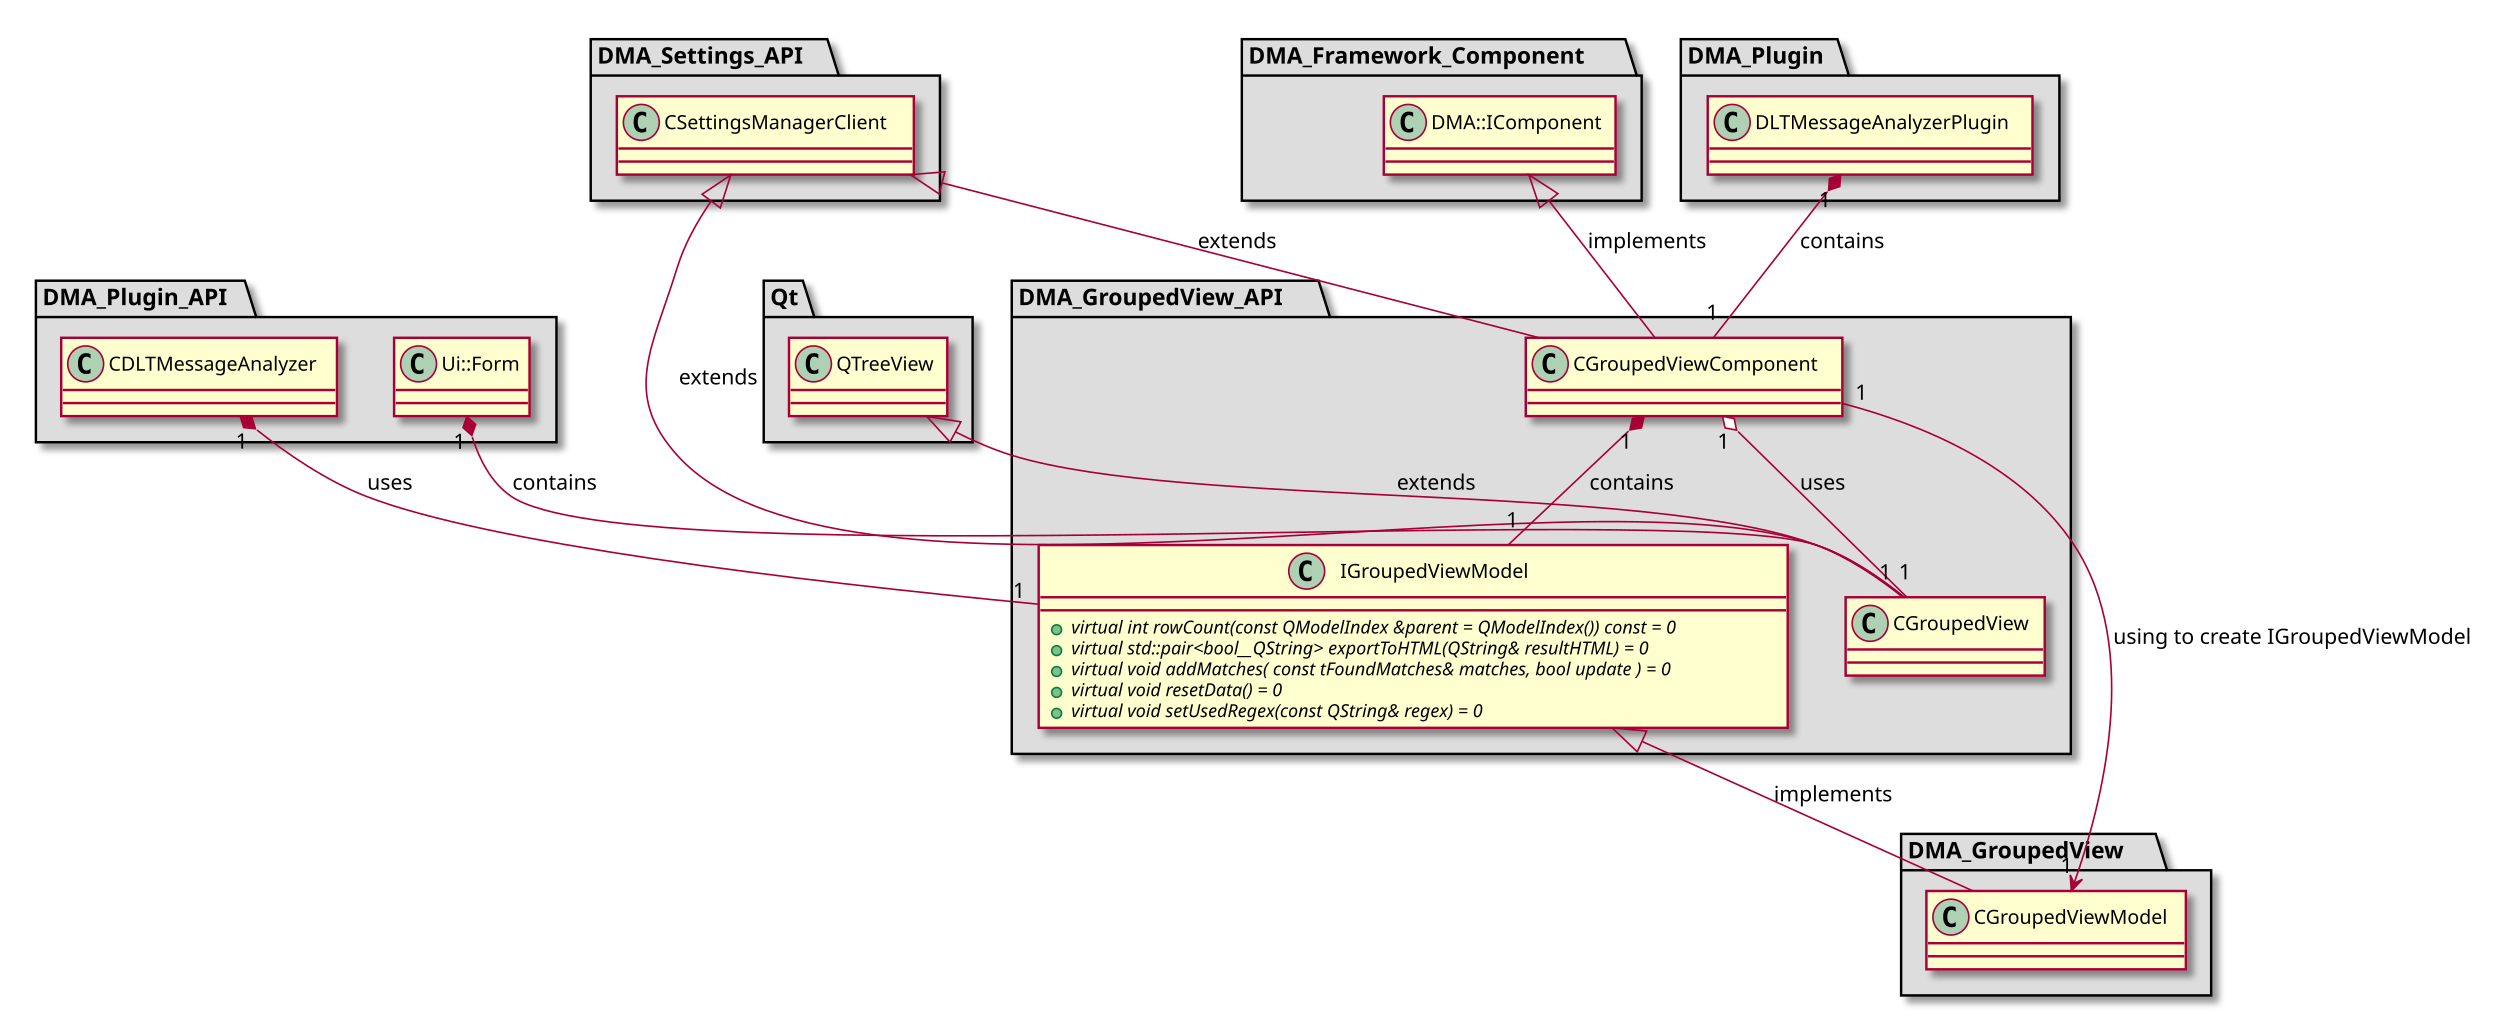
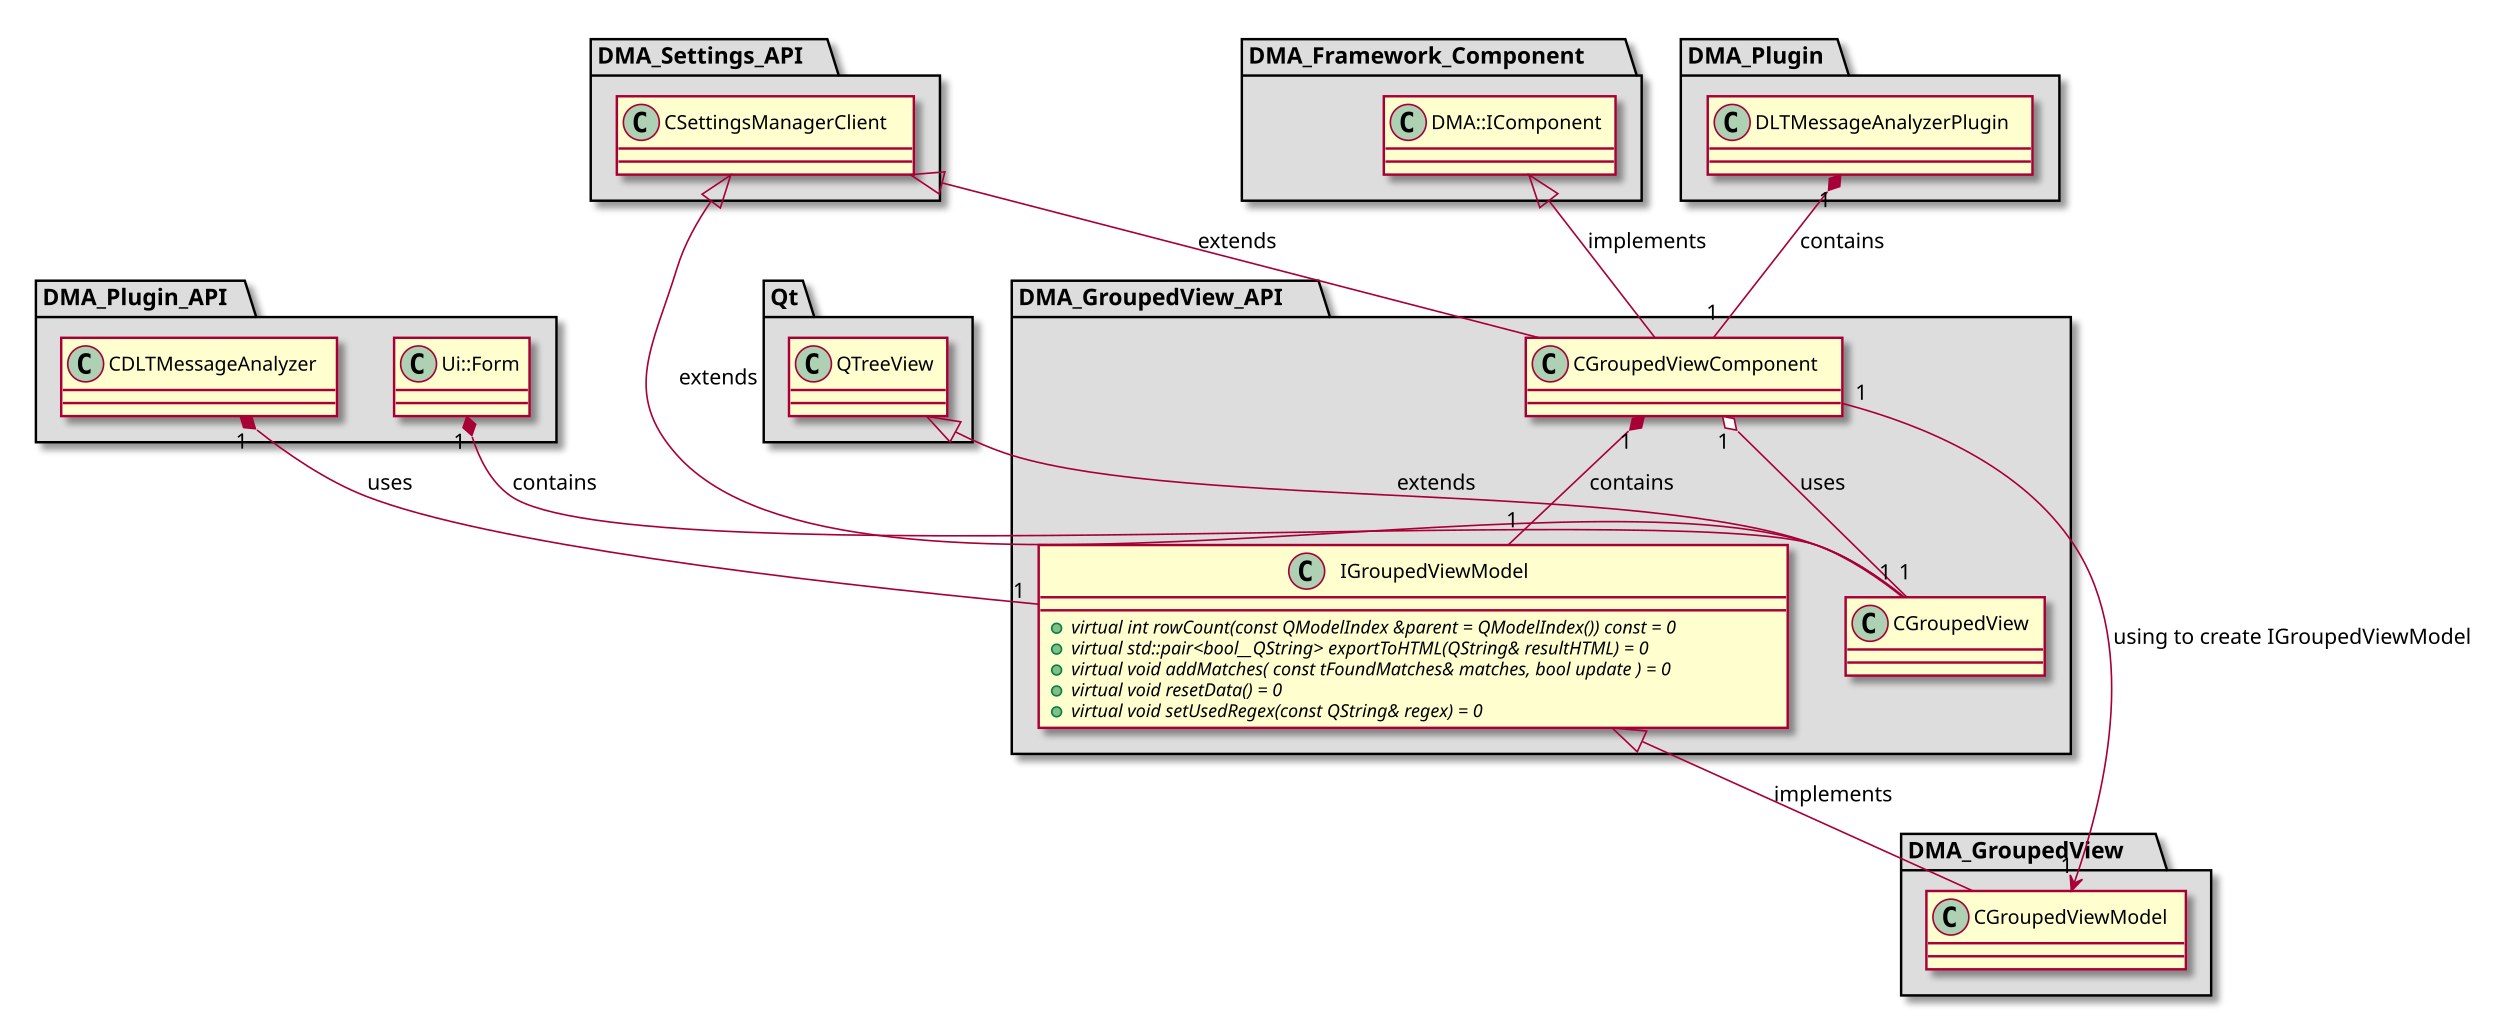
<svg xmlns="http://www.w3.org/2000/svg" contentScriptType="application/ecmascript" contentStyleType="text/css" height="622px" preserveAspectRatio="none" style="width:1532px;height:622px;background:#FEFEFE;" version="1.1" viewBox="0 0 1532 622" width="1532px" zoomAndPan="magnify">
  <defs>
    <filter height="300%" id="f18ni8fmsiqzhe" width="300%" x="-1" y="-1">
      <feGaussianBlur result="blurOut" stdDeviation="2.0" />
      <feColorMatrix in="blurOut" result="blurOut2" type="matrix" values="0 0 0 0 0 0 0 0 0 0 0 0 0 0 0 0 0 0 .4 0" />
      <feOffset dx="4.0" dy="4.0" in="blurOut2" result="blurOut3" />
      <feBlend in="SourceGraphic" in2="blurOut3" mode="normal" />
    </filter>
  </defs>
  <g>
    <polygon fill="#DDDDDD" filter="url(#f18ni8fmsiqzhe)" points="761,24,996,24,1003,46.297,1006,46.297,1006,123,761,123,761,24" style="stroke: #000000; stroke-width: 1.5;" />
    <line style="stroke: #000000; stroke-width: 1.5;" x1="761" x2="1003" y1="46.297" y2="46.297" />
    <text fill="#000000" font-family="sans-serif" font-size="14" font-weight="bold" lengthAdjust="spacingAndGlyphs" textLength="229" x="765" y="38.995">DMA_Framework_Component</text>
    <polygon fill="#DDDDDD" filter="url(#f18ni8fmsiqzhe)" points="1165,511,1321,511,1328,533.297,1355,533.297,1355,610,1165,610,1165,511" style="stroke: #000000; stroke-width: 1.5;" />
    <line style="stroke: #000000; stroke-width: 1.5;" x1="1165" x2="1328" y1="533.297" y2="533.297" />
    <text fill="#000000" font-family="sans-serif" font-size="14" font-weight="bold" lengthAdjust="spacingAndGlyphs" textLength="150" x="1169" y="525.995">DMA_GroupedView</text>
    <polygon fill="#DDDDDD" filter="url(#f18ni8fmsiqzhe)" points="620,172,808,172,815,194.297,1269,194.297,1269,462,620,462,620,172" style="stroke: #000000; stroke-width: 1.5;" />
    <line style="stroke: #000000; stroke-width: 1.5;" x1="620" x2="815" y1="194.297" y2="194.297" />
    <text fill="#000000" font-family="sans-serif" font-size="14" font-weight="bold" lengthAdjust="spacingAndGlyphs" textLength="182" x="624" y="186.995">DMA_GroupedView_API</text>
    <polygon fill="#DDDDDD" filter="url(#f18ni8fmsiqzhe)" points="1030,24,1126,24,1133,46.297,1262,46.297,1262,123,1030,123,1030,24" style="stroke: #000000; stroke-width: 1.5;" />
    <line style="stroke: #000000; stroke-width: 1.5;" x1="1030" x2="1133" y1="46.297" y2="46.297" />
    <text fill="#000000" font-family="sans-serif" font-size="14" font-weight="bold" lengthAdjust="spacingAndGlyphs" textLength="90" x="1034" y="38.995">DMA_Plugin</text>
    <polygon fill="#DDDDDD" filter="url(#f18ni8fmsiqzhe)" points="22,172,150,172,157,194.297,341,194.297,341,271,22,271,22,172" style="stroke: #000000; stroke-width: 1.5;" />
    <line style="stroke: #000000; stroke-width: 1.5;" x1="22" x2="157" y1="194.297" y2="194.297" />
    <text fill="#000000" font-family="sans-serif" font-size="14" font-weight="bold" lengthAdjust="spacingAndGlyphs" textLength="122" x="26" y="186.995">DMA_Plugin_API</text>
    <polygon fill="#DDDDDD" filter="url(#f18ni8fmsiqzhe)" points="362,24,507,24,514,46.297,576,46.297,576,123,362,123,362,24" style="stroke: #000000; stroke-width: 1.5;" />
    <line style="stroke: #000000; stroke-width: 1.5;" x1="362" x2="514" y1="46.297" y2="46.297" />
    <text fill="#000000" font-family="sans-serif" font-size="14" font-weight="bold" lengthAdjust="spacingAndGlyphs" textLength="139" x="366" y="38.995">DMA_Settings_API</text>
    <polygon fill="#DDDDDD" filter="url(#f18ni8fmsiqzhe)" points="468,172,492,172,499,194.297,596,194.297,596,271,468,271,468,172" style="stroke: #000000; stroke-width: 1.5;" />
    <line style="stroke: #000000; stroke-width: 1.5;" x1="468" x2="499" y1="194.297" y2="194.297" />
    <text fill="#000000" font-family="sans-serif" font-size="14" font-weight="bold" lengthAdjust="spacingAndGlyphs" textLength="18" x="472" y="186.995">Qt</text>
    <rect fill="#FEFECE" filter="url(#f18ni8fmsiqzhe)" height="48" id="DMA::IComponent" style="stroke: #A80036; stroke-width: 1.5;" width="142" x="848" y="59" />
    <ellipse cx="863" cy="75" fill="#ADD1B2" rx="11" ry="11" style="stroke: #A80036; stroke-width: 1.0;" />
    <path d="M865.969,80.641 Q865.391,80.938 864.75,81.078 Q864.109,81.234 863.406,81.234 Q860.906,81.234 859.578,79.594 Q858.266,77.938 858.266,74.812 Q858.266,71.688 859.578,70.031 Q860.906,68.375 863.406,68.375 Q864.109,68.375 864.75,68.531 Q865.406,68.688 865.969,68.984 L865.969,71.703 Q865.344,71.125 864.75,70.859 Q864.156,70.578 863.531,70.578 Q862.188,70.578 861.5,71.656 Q860.812,72.719 860.812,74.812 Q860.812,76.906 861.5,77.984 Q862.188,79.047 863.531,79.047 Q864.156,79.047 864.75,78.781 Q865.344,78.5 865.969,77.922 L865.969,80.641 Z " />
    <text fill="#000000" font-family="sans-serif" font-size="12" lengthAdjust="spacingAndGlyphs" textLength="110" x="877" y="79.154">DMA::IComponent</text>
    <line style="stroke: #A80036; stroke-width: 1.5;" x1="849" x2="989" y1="91" y2="91" />
    <line style="stroke: #A80036; stroke-width: 1.5;" x1="849" x2="989" y1="99" y2="99" />
    <rect fill="#FEFECE" filter="url(#f18ni8fmsiqzhe)" height="48" id="CGroupedViewModel" style="stroke: #A80036; stroke-width: 1.5;" width="159" x="1180.5" y="546" />
    <ellipse cx="1195.5" cy="562" fill="#ADD1B2" rx="11" ry="11" style="stroke: #A80036; stroke-width: 1.0;" />
    <path d="M1198.469,567.641 Q1197.891,567.938 1197.25,568.078 Q1196.609,568.234 1195.906,568.234 Q1193.406,568.234 1192.078,566.594 Q1190.766,564.938 1190.766,561.812 Q1190.766,558.688 1192.078,557.031 Q1193.406,555.375 1195.906,555.375 Q1196.609,555.375 1197.25,555.531 Q1197.906,555.688 1198.469,555.984 L1198.469,558.703 Q1197.844,558.125 1197.25,557.859 Q1196.656,557.578 1196.031,557.578 Q1194.688,557.578 1194,558.656 Q1193.312,559.719 1193.312,561.812 Q1193.312,563.906 1194,564.984 Q1194.688,566.047 1196.031,566.047 Q1196.656,566.047 1197.25,565.781 Q1197.844,565.5 1198.469,564.922 L1198.469,567.641 Z " />
    <text fill="#000000" font-family="sans-serif" font-size="12" lengthAdjust="spacingAndGlyphs" textLength="127" x="1209.5" y="566.154">CGroupedViewModel</text>
    <line style="stroke: #A80036; stroke-width: 1.5;" x1="1181.5" x2="1338.5" y1="578" y2="578" />
    <line style="stroke: #A80036; stroke-width: 1.5;" x1="1181.5" x2="1338.5" y1="586" y2="586" />
    <rect fill="#FEFECE" filter="url(#f18ni8fmsiqzhe)" height="48" id="CGroupedView" style="stroke: #A80036; stroke-width: 1.5;" width="122" x="1131" y="366" />
    <ellipse cx="1146" cy="382" fill="#ADD1B2" rx="11" ry="11" style="stroke: #A80036; stroke-width: 1.0;" />
    <path d="M1148.969,387.641 Q1148.391,387.938 1147.75,388.078 Q1147.109,388.234 1146.406,388.234 Q1143.906,388.234 1142.578,386.594 Q1141.266,384.938 1141.266,381.812 Q1141.266,378.688 1142.578,377.031 Q1143.906,375.375 1146.406,375.375 Q1147.109,375.375 1147.75,375.531 Q1148.406,375.688 1148.969,375.984 L1148.969,378.703 Q1148.344,378.125 1147.75,377.859 Q1147.156,377.578 1146.531,377.578 Q1145.188,377.578 1144.5,378.656 Q1143.812,379.719 1143.812,381.812 Q1143.812,383.906 1144.5,384.984 Q1145.188,386.047 1146.531,386.047 Q1147.156,386.047 1147.75,385.781 Q1148.344,385.5 1148.969,384.922 L1148.969,387.641 Z " />
    <text fill="#000000" font-family="sans-serif" font-size="12" lengthAdjust="spacingAndGlyphs" textLength="90" x="1160" y="386.154">CGroupedView</text>
    <line style="stroke: #A80036; stroke-width: 1.5;" x1="1132" x2="1252" y1="398" y2="398" />
    <line style="stroke: #A80036; stroke-width: 1.5;" x1="1132" x2="1252" y1="406" y2="406" />
    <rect fill="#FEFECE" filter="url(#f18ni8fmsiqzhe)" height="48" id="CGroupedViewComponent" style="stroke: #A80036; stroke-width: 1.5;" width="194" x="935" y="207" />
    <ellipse cx="950" cy="223" fill="#ADD1B2" rx="11" ry="11" style="stroke: #A80036; stroke-width: 1.0;" />
    <path d="M952.969,228.641 Q952.391,228.938 951.75,229.078 Q951.109,229.234 950.406,229.234 Q947.906,229.234 946.578,227.594 Q945.266,225.938 945.266,222.812 Q945.266,219.688 946.578,218.031 Q947.906,216.375 950.406,216.375 Q951.109,216.375 951.75,216.531 Q952.406,216.688 952.969,216.984 L952.969,219.703 Q952.344,219.125 951.75,218.859 Q951.156,218.578 950.531,218.578 Q949.188,218.578 948.5,219.656 Q947.812,220.719 947.812,222.812 Q947.812,224.906 948.5,225.984 Q949.188,227.047 950.531,227.047 Q951.156,227.047 951.75,226.781 Q952.344,226.5 952.969,225.922 L952.969,228.641 Z " />
    <text fill="#000000" font-family="sans-serif" font-size="12" lengthAdjust="spacingAndGlyphs" textLength="162" x="964" y="227.154">CGroupedViewComponent</text>
    <line style="stroke: #A80036; stroke-width: 1.5;" x1="936" x2="1128" y1="239" y2="239" />
    <line style="stroke: #A80036; stroke-width: 1.5;" x1="936" x2="1128" y1="247" y2="247" />
    <rect fill="#FEFECE" filter="url(#f18ni8fmsiqzhe)" height="112.023" id="IGroupedViewModel" style="stroke: #A80036; stroke-width: 1.5;" width="459" x="636.5" y="334" />
    <ellipse cx="800.75" cy="350" fill="#ADD1B2" rx="11" ry="11" style="stroke: #A80036; stroke-width: 1.0;" />
    <path d="M803.719,355.641 Q803.141,355.938 802.5,356.078 Q801.859,356.234 801.156,356.234 Q798.656,356.234 797.328,354.594 Q796.016,352.938 796.016,349.812 Q796.016,346.688 797.328,345.031 Q798.656,343.375 801.156,343.375 Q801.859,343.375 802.5,343.531 Q803.156,343.688 803.719,343.984 L803.719,346.703 Q803.094,346.125 802.5,345.859 Q801.906,345.578 801.281,345.578 Q799.938,345.578 799.25,346.656 Q798.562,347.719 798.562,349.812 Q798.562,351.906 799.25,352.984 Q799.938,354.047 801.281,354.047 Q801.906,354.047 802.5,353.781 Q803.094,353.5 803.719,352.922 L803.719,355.641 Z " />
    <text fill="#000000" font-family="sans-serif" font-size="12" lengthAdjust="spacingAndGlyphs" textLength="122" x="821.25" y="354.154">IGroupedViewModel</text>
    <line style="stroke: #A80036; stroke-width: 1.5;" x1="637.5" x2="1094.5" y1="366" y2="366" />
    <line style="stroke: #A80036; stroke-width: 1.5;" x1="637.5" x2="1094.5" y1="374" y2="374" />
-     <ellipse cx="647.5" cy="385.902" fill="#84BE84" rx="3" ry="3" style="stroke: #038048; stroke-width: 1.0;" />
+     <ellipse cx="647.5" cy="385" fill="#84BE84" rx="3" ry="3" style="stroke: #038048; stroke-width: 1.0;" />
    <text fill="#000000" font-family="sans-serif" font-size="11" font-style="italic" lengthAdjust="spacingAndGlyphs" textLength="433" x="656.5" y="388.21">virtual int rowCount(const QModelIndex &amp;parent = QModelIndex()) const = 0</text>
-     <ellipse cx="647.5" cy="398.707" fill="#84BE84" rx="3" ry="3" style="stroke: #038048; stroke-width: 1.0;" />
+     <ellipse cx="647.5" cy="397.805" fill="#84BE84" rx="3" ry="3" style="stroke: #038048; stroke-width: 1.0;" />
    <text fill="#000000" font-family="sans-serif" font-size="11" font-style="italic" lengthAdjust="spacingAndGlyphs" textLength="417" x="656.5" y="401.015">virtual std::pair&lt;bool__QString&gt; exportToHTML(QString&amp; resultHTML) = 0</text>
-     <ellipse cx="647.5" cy="411.512" fill="#84BE84" rx="3" ry="3" style="stroke: #038048; stroke-width: 1.0;" />
+     <ellipse cx="647.5" cy="410.609" fill="#84BE84" rx="3" ry="3" style="stroke: #038048; stroke-width: 1.0;" />
    <text fill="#000000" font-family="sans-serif" font-size="11" font-style="italic" lengthAdjust="spacingAndGlyphs" textLength="429" x="656.5" y="413.82">virtual void addMatches( const tFoundMatches&amp; matches, bool update ) = 0</text>
-     <ellipse cx="647.5" cy="424.316" fill="#84BE84" rx="3" ry="3" style="stroke: #038048; stroke-width: 1.0;" />
+     <ellipse cx="647.5" cy="423.414" fill="#84BE84" rx="3" ry="3" style="stroke: #038048; stroke-width: 1.0;" />
    <text fill="#000000" font-family="sans-serif" font-size="11" font-style="italic" lengthAdjust="spacingAndGlyphs" textLength="155" x="656.5" y="426.625">virtual void resetData() = 0</text>
-     <ellipse cx="647.5" cy="437.121" fill="#84BE84" rx="3" ry="3" style="stroke: #038048; stroke-width: 1.0;" />
+     <ellipse cx="647.5" cy="436.219" fill="#84BE84" rx="3" ry="3" style="stroke: #038048; stroke-width: 1.0;" />
    <text fill="#000000" font-family="sans-serif" font-size="11" font-style="italic" lengthAdjust="spacingAndGlyphs" textLength="303" x="656.5" y="439.429">virtual void setUsedRegex(const QString&amp; regex) = 0</text>
    <rect fill="#FEFECE" filter="url(#f18ni8fmsiqzhe)" height="48" id="DLTMessageAnalyzerPlugin" style="stroke: #A80036; stroke-width: 1.5;" width="199" x="1046.5" y="59" />
    <ellipse cx="1061.5" cy="75" fill="#ADD1B2" rx="11" ry="11" style="stroke: #A80036; stroke-width: 1.0;" />
    <path d="M1064.469,80.641 Q1063.891,80.938 1063.25,81.078 Q1062.609,81.234 1061.906,81.234 Q1059.406,81.234 1058.078,79.594 Q1056.766,77.938 1056.766,74.812 Q1056.766,71.688 1058.078,70.031 Q1059.406,68.375 1061.906,68.375 Q1062.609,68.375 1063.25,68.531 Q1063.906,68.688 1064.469,68.984 L1064.469,71.703 Q1063.844,71.125 1063.25,70.859 Q1062.656,70.578 1062.031,70.578 Q1060.688,70.578 1060,71.656 Q1059.312,72.719 1059.312,74.812 Q1059.312,76.906 1060,77.984 Q1060.688,79.047 1062.031,79.047 Q1062.656,79.047 1063.25,78.781 Q1063.844,78.5 1064.469,77.922 L1064.469,80.641 Z " />
    <text fill="#000000" font-family="sans-serif" font-size="12" lengthAdjust="spacingAndGlyphs" textLength="167" x="1075.5" y="79.154">DLTMessageAnalyzerPlugin</text>
    <line style="stroke: #A80036; stroke-width: 1.5;" x1="1047.5" x2="1244.5" y1="91" y2="91" />
    <line style="stroke: #A80036; stroke-width: 1.5;" x1="1047.5" x2="1244.5" y1="99" y2="99" />
    <rect fill="#FEFECE" filter="url(#f18ni8fmsiqzhe)" height="48" id="CDLTMessageAnalyzer" style="stroke: #A80036; stroke-width: 1.5;" width="169" x="37.5" y="207" />
    <ellipse cx="52.5" cy="223" fill="#ADD1B2" rx="11" ry="11" style="stroke: #A80036; stroke-width: 1.0;" />
    <path d="M55.469,228.641 Q54.891,228.938 54.25,229.078 Q53.609,229.234 52.906,229.234 Q50.406,229.234 49.078,227.594 Q47.766,225.938 47.766,222.812 Q47.766,219.688 49.078,218.031 Q50.406,216.375 52.906,216.375 Q53.609,216.375 54.25,216.531 Q54.906,216.688 55.469,216.984 L55.469,219.703 Q54.844,219.125 54.25,218.859 Q53.656,218.578 53.031,218.578 Q51.688,218.578 51,219.656 Q50.312,220.719 50.312,222.812 Q50.312,224.906 51,225.984 Q51.688,227.047 53.031,227.047 Q53.656,227.047 54.25,226.781 Q54.844,226.5 55.469,225.922 L55.469,228.641 Z " />
    <text fill="#000000" font-family="sans-serif" font-size="12" lengthAdjust="spacingAndGlyphs" textLength="137" x="66.5" y="227.154">CDLTMessageAnalyzer</text>
    <line style="stroke: #A80036; stroke-width: 1.5;" x1="38.5" x2="205.5" y1="239" y2="239" />
    <line style="stroke: #A80036; stroke-width: 1.5;" x1="38.5" x2="205.5" y1="247" y2="247" />
    <rect fill="#FEFECE" filter="url(#f18ni8fmsiqzhe)" height="48" id="Ui::Form" style="stroke: #A80036; stroke-width: 1.5;" width="83" x="241.5" y="207" />
    <ellipse cx="256.5" cy="223" fill="#ADD1B2" rx="11" ry="11" style="stroke: #A80036; stroke-width: 1.0;" />
    <path d="M259.469,228.641 Q258.891,228.938 258.25,229.078 Q257.609,229.234 256.906,229.234 Q254.406,229.234 253.078,227.594 Q251.766,225.938 251.766,222.812 Q251.766,219.688 253.078,218.031 Q254.406,216.375 256.906,216.375 Q257.609,216.375 258.25,216.531 Q258.906,216.688 259.469,216.984 L259.469,219.703 Q258.844,219.125 258.25,218.859 Q257.656,218.578 257.031,218.578 Q255.688,218.578 255,219.656 Q254.312,220.719 254.312,222.812 Q254.312,224.906 255,225.984 Q255.688,227.047 257.031,227.047 Q257.656,227.047 258.25,226.781 Q258.844,226.5 259.469,225.922 L259.469,228.641 Z " />
    <text fill="#000000" font-family="sans-serif" font-size="12" lengthAdjust="spacingAndGlyphs" textLength="51" x="270.5" y="227.154">Ui::Form</text>
    <line style="stroke: #A80036; stroke-width: 1.5;" x1="242.5" x2="323.5" y1="239" y2="239" />
    <line style="stroke: #A80036; stroke-width: 1.5;" x1="242.5" x2="323.5" y1="247" y2="247" />
    <rect fill="#FEFECE" filter="url(#f18ni8fmsiqzhe)" height="48" id="CSettingsManagerClient" style="stroke: #A80036; stroke-width: 1.5;" width="182" x="378" y="59" />
    <ellipse cx="393" cy="75" fill="#ADD1B2" rx="11" ry="11" style="stroke: #A80036; stroke-width: 1.0;" />
    <path d="M395.969,80.641 Q395.391,80.938 394.75,81.078 Q394.109,81.234 393.406,81.234 Q390.906,81.234 389.578,79.594 Q388.266,77.938 388.266,74.812 Q388.266,71.688 389.578,70.031 Q390.906,68.375 393.406,68.375 Q394.109,68.375 394.75,68.531 Q395.406,68.688 395.969,68.984 L395.969,71.703 Q395.344,71.125 394.75,70.859 Q394.156,70.578 393.531,70.578 Q392.188,70.578 391.5,71.656 Q390.812,72.719 390.812,74.812 Q390.812,76.906 391.5,77.984 Q392.188,79.047 393.531,79.047 Q394.156,79.047 394.75,78.781 Q395.344,78.5 395.969,77.922 L395.969,80.641 Z " />
    <text fill="#000000" font-family="sans-serif" font-size="12" lengthAdjust="spacingAndGlyphs" textLength="150" x="407" y="79.154">CSettingsManagerClient</text>
    <line style="stroke: #A80036; stroke-width: 1.5;" x1="379" x2="559" y1="91" y2="91" />
    <line style="stroke: #A80036; stroke-width: 1.5;" x1="379" x2="559" y1="99" y2="99" />
    <rect fill="#FEFECE" filter="url(#f18ni8fmsiqzhe)" height="48" id="QTreeView" style="stroke: #A80036; stroke-width: 1.5;" width="97" x="483.5" y="207" />
    <ellipse cx="498.5" cy="223" fill="#ADD1B2" rx="11" ry="11" style="stroke: #A80036; stroke-width: 1.0;" />
    <path d="M501.469,228.641 Q500.891,228.938 500.25,229.078 Q499.609,229.234 498.906,229.234 Q496.406,229.234 495.078,227.594 Q493.766,225.938 493.766,222.812 Q493.766,219.688 495.078,218.031 Q496.406,216.375 498.906,216.375 Q499.609,216.375 500.25,216.531 Q500.906,216.688 501.469,216.984 L501.469,219.703 Q500.844,219.125 500.25,218.859 Q499.656,218.578 499.031,218.578 Q497.688,218.578 497,219.656 Q496.312,220.719 496.312,222.812 Q496.312,224.906 497,225.984 Q497.688,227.047 499.031,227.047 Q499.656,227.047 500.25,226.781 Q500.844,226.5 501.469,225.922 L501.469,228.641 Z " />
    <text fill="#000000" font-family="sans-serif" font-size="12" lengthAdjust="spacingAndGlyphs" textLength="65" x="512.5" y="227.154">QTreeView</text>
    <line style="stroke: #A80036; stroke-width: 1.5;" x1="484.5" x2="579.5" y1="239" y2="239" />
    <line style="stroke: #A80036; stroke-width: 1.5;" x1="484.5" x2="579.5" y1="247" y2="247" />
-     <path d="M1006.57,454.51 C1077.03,486.34 1158.01,522.92 1209.08,546 " fill="none" id="IGroupedViewModel-CGroupedViewModel" style="stroke: #A80036; stroke-width: 1.0;" />
+     <path d="M1006.57,454.51 C1077.03,486.34 1158.01,522.92 1209.08,546 " fill="none" id="IGroupedViewModel&lt;-CGroupedViewModel" style="stroke: #A80036; stroke-width: 1.0;" />
    <polygon fill="none" points="1003.31,460.71,987.97,446.1,1009.07,447.96,1003.31,460.71" style="stroke: #A80036; stroke-width: 1.0;" />
    <text fill="#000000" font-family="sans-serif" font-size="13" lengthAdjust="spacingAndGlyphs" textLength="76" x="1087" y="491.067">implements</text>
-     <path d="M435.52,123.64 C427.16,135.82 419.35,149.79 415,164 C400.05,212.88 380.84,240.98 415,279 C518.99,394.74 966.12,282.66 1113,334 C1132.72,340.89 1152.02,354.17 1166.6,365.95 " fill="none" id="CSettingsManagerClient-CGroupedView" style="stroke: #A80036; stroke-width: 1.0;" />
+     <path d="M435.52,123.64 C427.16,135.82 419.35,149.79 415,164 C400.05,212.88 380.84,240.98 415,279 C518.99,394.74 966.12,282.66 1113,334 C1132.72,340.89 1152.02,354.17 1166.6,365.95 " fill="none" id="CSettingsManagerClient&lt;-CGroupedView" style="stroke: #A80036; stroke-width: 1.0;" />
    <polygon fill="none" points="430.22,119.04,447.82,107.24,441.42,127.44,430.22,119.04" style="stroke: #A80036; stroke-width: 1.0;" />
    <text fill="#000000" font-family="sans-serif" font-size="13" lengthAdjust="spacingAndGlyphs" textLength="51" x="416" y="235.567">extends</text>
-     <path d="M585.6,264.73 C596.65,270.29 608.45,275.42 620,279 C725.28,311.66 1009.82,295.2 1113,334 C1132.24,341.23 1151.23,354.21 1165.77,365.75 " fill="none" id="QTreeView-CGroupedView" style="stroke: #A80036; stroke-width: 1.0;" />
+     <path d="M585.6,264.73 C596.65,270.29 608.45,275.42 620,279 C725.28,311.66 1009.82,295.2 1113,334 C1132.24,341.23 1151.23,354.21 1165.77,365.75 " fill="none" id="QTreeView&lt;-CGroupedView" style="stroke: #A80036; stroke-width: 1.0;" />
    <polygon fill="none" points="582.16,270.83,567.89,255.16,588.81,258.51,582.16,270.83" style="stroke: #A80036; stroke-width: 1.0;" />
    <text fill="#000000" font-family="sans-serif" font-size="13" lengthAdjust="spacingAndGlyphs" textLength="51" x="856" y="300.067">extends</text>
-     <path d="M577.43,112.12 C683.8,139.7 844.03,181.25 943.1,206.95 " fill="none" id="CSettingsManagerClient-CGroupedViewComponent" style="stroke: #A80036; stroke-width: 1.0;" />
+     <path d="M577.43,112.12 C683.8,139.7 844.03,181.25 943.1,206.95 " fill="none" id="CSettingsManagerClient&lt;-CGroupedViewComponent" style="stroke: #A80036; stroke-width: 1.0;" />
    <polygon fill="none" points="575.5,118.85,557.9,107.05,579.02,105.3,575.5,118.85" style="stroke: #A80036; stroke-width: 1.0;" />
    <text fill="#000000" font-family="sans-serif" font-size="13" lengthAdjust="spacingAndGlyphs" textLength="51" x="734" y="152.067">extends</text>
-     <path d="M949.2,123.01 C969.94,149.81 996.77,184.48 1014.18,206.97 " fill="none" id="DMA::IComponent-CGroupedViewComponent" style="stroke: #A80036; stroke-width: 1.0;" />
+     <path d="M949.2,123.01 C969.94,149.81 996.77,184.48 1014.18,206.97 " fill="none" id="DMA::IComponent&lt;-CGroupedViewComponent" style="stroke: #A80036; stroke-width: 1.0;" />
    <polygon fill="none" points="943.61,127.23,936.91,107.13,954.68,118.67,943.61,127.23" style="stroke: #A80036; stroke-width: 1.0;" />
    <text fill="#000000" font-family="sans-serif" font-size="13" lengthAdjust="spacingAndGlyphs" textLength="76" x="973" y="152.067">implements</text>
-     <path d="M1065.09,264.46 C1095.96,294.76 1141.25,339.2 1168.56,365.99 " fill="none" id="CGroupedViewComponent-CGroupedView" style="stroke: #A80036; stroke-width: 1.0;" />
+     <path d="M1065.09,264.46 C1095.96,294.76 1141.25,339.2 1168.56,365.99 " fill="none" id="CGroupedViewComponent&lt;-CGroupedView" style="stroke: #A80036; stroke-width: 1.0;" />
    <polygon fill="#FEFEFE" points="1055.61,255.17,1057.096,262.226,1064.181,263.569,1062.695,256.513,1055.61,255.17" style="stroke: #A80036; stroke-width: 1.0;" />
    <text fill="#000000" font-family="sans-serif" font-size="13" lengthAdjust="spacingAndGlyphs" textLength="30" x="1103" y="300.067">uses</text>
    <text fill="#000000" font-family="sans-serif" font-size="13" lengthAdjust="spacingAndGlyphs" textLength="8" x="1052.39" y="274.973">1</text>
    <text fill="#000000" font-family="sans-serif" font-size="13" lengthAdjust="spacingAndGlyphs" textLength="8" x="1163.579" y="355">1</text>
-     <path d="M1129.15,247.26 C1180.59,260.82 1239.49,286.29 1271,334 C1313.13,397.79 1287.77,493.93 1271.09,541.01 " fill="none" id="CGroupedViewComponent-CGroupedViewModel" style="stroke: #A80036; stroke-width: 1.0;" />
+     <path d="M1129.15,247.26 C1180.59,260.82 1239.49,286.29 1271,334 C1313.13,397.79 1287.77,493.93 1271.09,541.01 " fill="none" id="CGroupedViewComponent-&gt;CGroupedViewModel" style="stroke: #A80036; stroke-width: 1.0;" />
    <polygon fill="#A80036" points="1269.31,545.96,1276.133,538.857,1271.011,541.258,1268.61,536.136,1269.31,545.96" style="stroke: #A80036; stroke-width: 1.0;" />
    <text fill="#000000" font-family="sans-serif" font-size="13" lengthAdjust="spacingAndGlyphs" textLength="225" x="1295" y="394.567">using to create IGroupedViewModel</text>
    <text fill="#000000" font-family="sans-serif" font-size="13" lengthAdjust="spacingAndGlyphs" textLength="8" x="1136.894" y="245.003">1</text>
    <text fill="#000000" font-family="sans-serif" font-size="13" lengthAdjust="spacingAndGlyphs" textLength="8" x="1262.671" y="534.962">1</text>
-     <path d="M997.98,264.18 C976.79,284.22 948.97,310.53 924.34,333.82 " fill="none" id="CGroupedViewComponent-IGroupedViewModel" style="stroke: #A80036; stroke-width: 1.0;" />
+     <path d="M997.98,264.18 C976.79,284.22 948.97,310.53 924.34,333.82 " fill="none" id="CGroupedViewComponent&lt;-IGroupedViewModel" style="stroke: #A80036; stroke-width: 1.0;" />
    <polygon fill="#A80036" points="1007.51,255.17,1000.403,256.392,998.797,263.421,1005.904,262.2,1007.51,255.17" style="stroke: #A80036; stroke-width: 1.0;" />
    <text fill="#000000" font-family="sans-serif" font-size="13" lengthAdjust="spacingAndGlyphs" textLength="54" x="974" y="300.067">contains</text>
    <text fill="#000000" font-family="sans-serif" font-size="13" lengthAdjust="spacingAndGlyphs" textLength="8" x="992.566" y="274.973">1</text>
    <text fill="#000000" font-family="sans-serif" font-size="13" lengthAdjust="spacingAndGlyphs" textLength="8" x="922.963" y="323.133">1</text>
-     <path d="M1119.9,117.42 C1098.51,144.82 1068.79,182.88 1049.98,206.97 " fill="none" id="DLTMessageAnalyzerPlugin-CGroupedViewComponent" style="stroke: #A80036; stroke-width: 1.0;" />
+     <path d="M1119.9,117.42 C1098.51,144.82 1068.79,182.88 1049.98,206.97 " fill="none" id="DLTMessageAnalyzerPlugin&lt;-CGroupedViewComponent" style="stroke: #A80036; stroke-width: 1.0;" />
    <polygon fill="#A80036" points="1127.94,107.13,1121.094,109.397,1120.554,116.587,1127.399,114.321,1127.94,107.13" style="stroke: #A80036; stroke-width: 1.0;" />
    <text fill="#000000" font-family="sans-serif" font-size="13" lengthAdjust="spacingAndGlyphs" textLength="54" x="1103" y="152.067">contains</text>
    <text fill="#000000" font-family="sans-serif" font-size="13" lengthAdjust="spacingAndGlyphs" textLength="8" x="1114.563" y="126.923">1</text>
    <text fill="#000000" font-family="sans-serif" font-size="13" lengthAdjust="spacingAndGlyphs" textLength="8" x="1045.562" y="195.974">1</text>
-     <path d="M157.48,263.51 C176.04,278.23 199.87,294.55 224,304 C297.48,332.77 483.41,355.54 636.38,370.25 " fill="none" id="CDLTMessageAnalyzer-IGroupedViewModel" style="stroke: #A80036; stroke-width: 1.0;" />
+     <path d="M157.48,263.51 C176.04,278.23 199.87,294.55 224,304 C297.48,332.77 483.41,355.54 636.38,370.25 " fill="none" id="CDLTMessageAnalyzer&lt;-IGroupedViewModel" style="stroke: #A80036; stroke-width: 1.0;" />
    <polygon fill="#A80036" points="147.21,255.1,149.315,261.997,156.491,262.707,154.386,255.81,147.21,255.1" style="stroke: #A80036; stroke-width: 1.0;" />
    <text fill="#000000" font-family="sans-serif" font-size="13" lengthAdjust="spacingAndGlyphs" textLength="30" x="225" y="300.067">uses</text>
    <text fill="#000000" font-family="sans-serif" font-size="13" lengthAdjust="spacingAndGlyphs" textLength="8" x="144.38" y="274.886">1</text>
    <text fill="#000000" font-family="sans-serif" font-size="13" lengthAdjust="spacingAndGlyphs" textLength="8" x="620.714" y="366.425">1</text>
-     <path d="M289.4,267.87 C293.72,281.45 300.94,295.63 313,304 C386.07,354.72 1028.64,305.78 1113,334 C1132.81,340.63 1152.11,353.9 1166.67,365.74 " fill="none" id="Ui::Form-CGroupedView" style="stroke: #A80036; stroke-width: 1.0;" />
+     <path d="M289.4,267.87 C293.72,281.45 300.94,295.63 313,304 C386.07,354.72 1028.64,305.78 1113,334 C1132.81,340.63 1152.11,353.9 1166.67,365.74 " fill="none" id="Ui::Form&lt;-CGroupedView" style="stroke: #A80036; stroke-width: 1.0;" />
    <polygon fill="#A80036" points="286.08,255.25,283.742,262.072,289.139,266.853,291.477,260.032,286.08,255.25" style="stroke: #A80036; stroke-width: 1.0;" />
    <text fill="#000000" font-family="sans-serif" font-size="13" lengthAdjust="spacingAndGlyphs" textLength="54" x="314" y="300.067">contains</text>
    <text fill="#000000" font-family="sans-serif" font-size="13" lengthAdjust="spacingAndGlyphs" textLength="8" x="277.856" y="275.072">1</text>
    <text fill="#000000" font-family="sans-serif" font-size="13" lengthAdjust="spacingAndGlyphs" textLength="8" x="1151.521" y="355.082">1</text>
  </g>
</svg>
